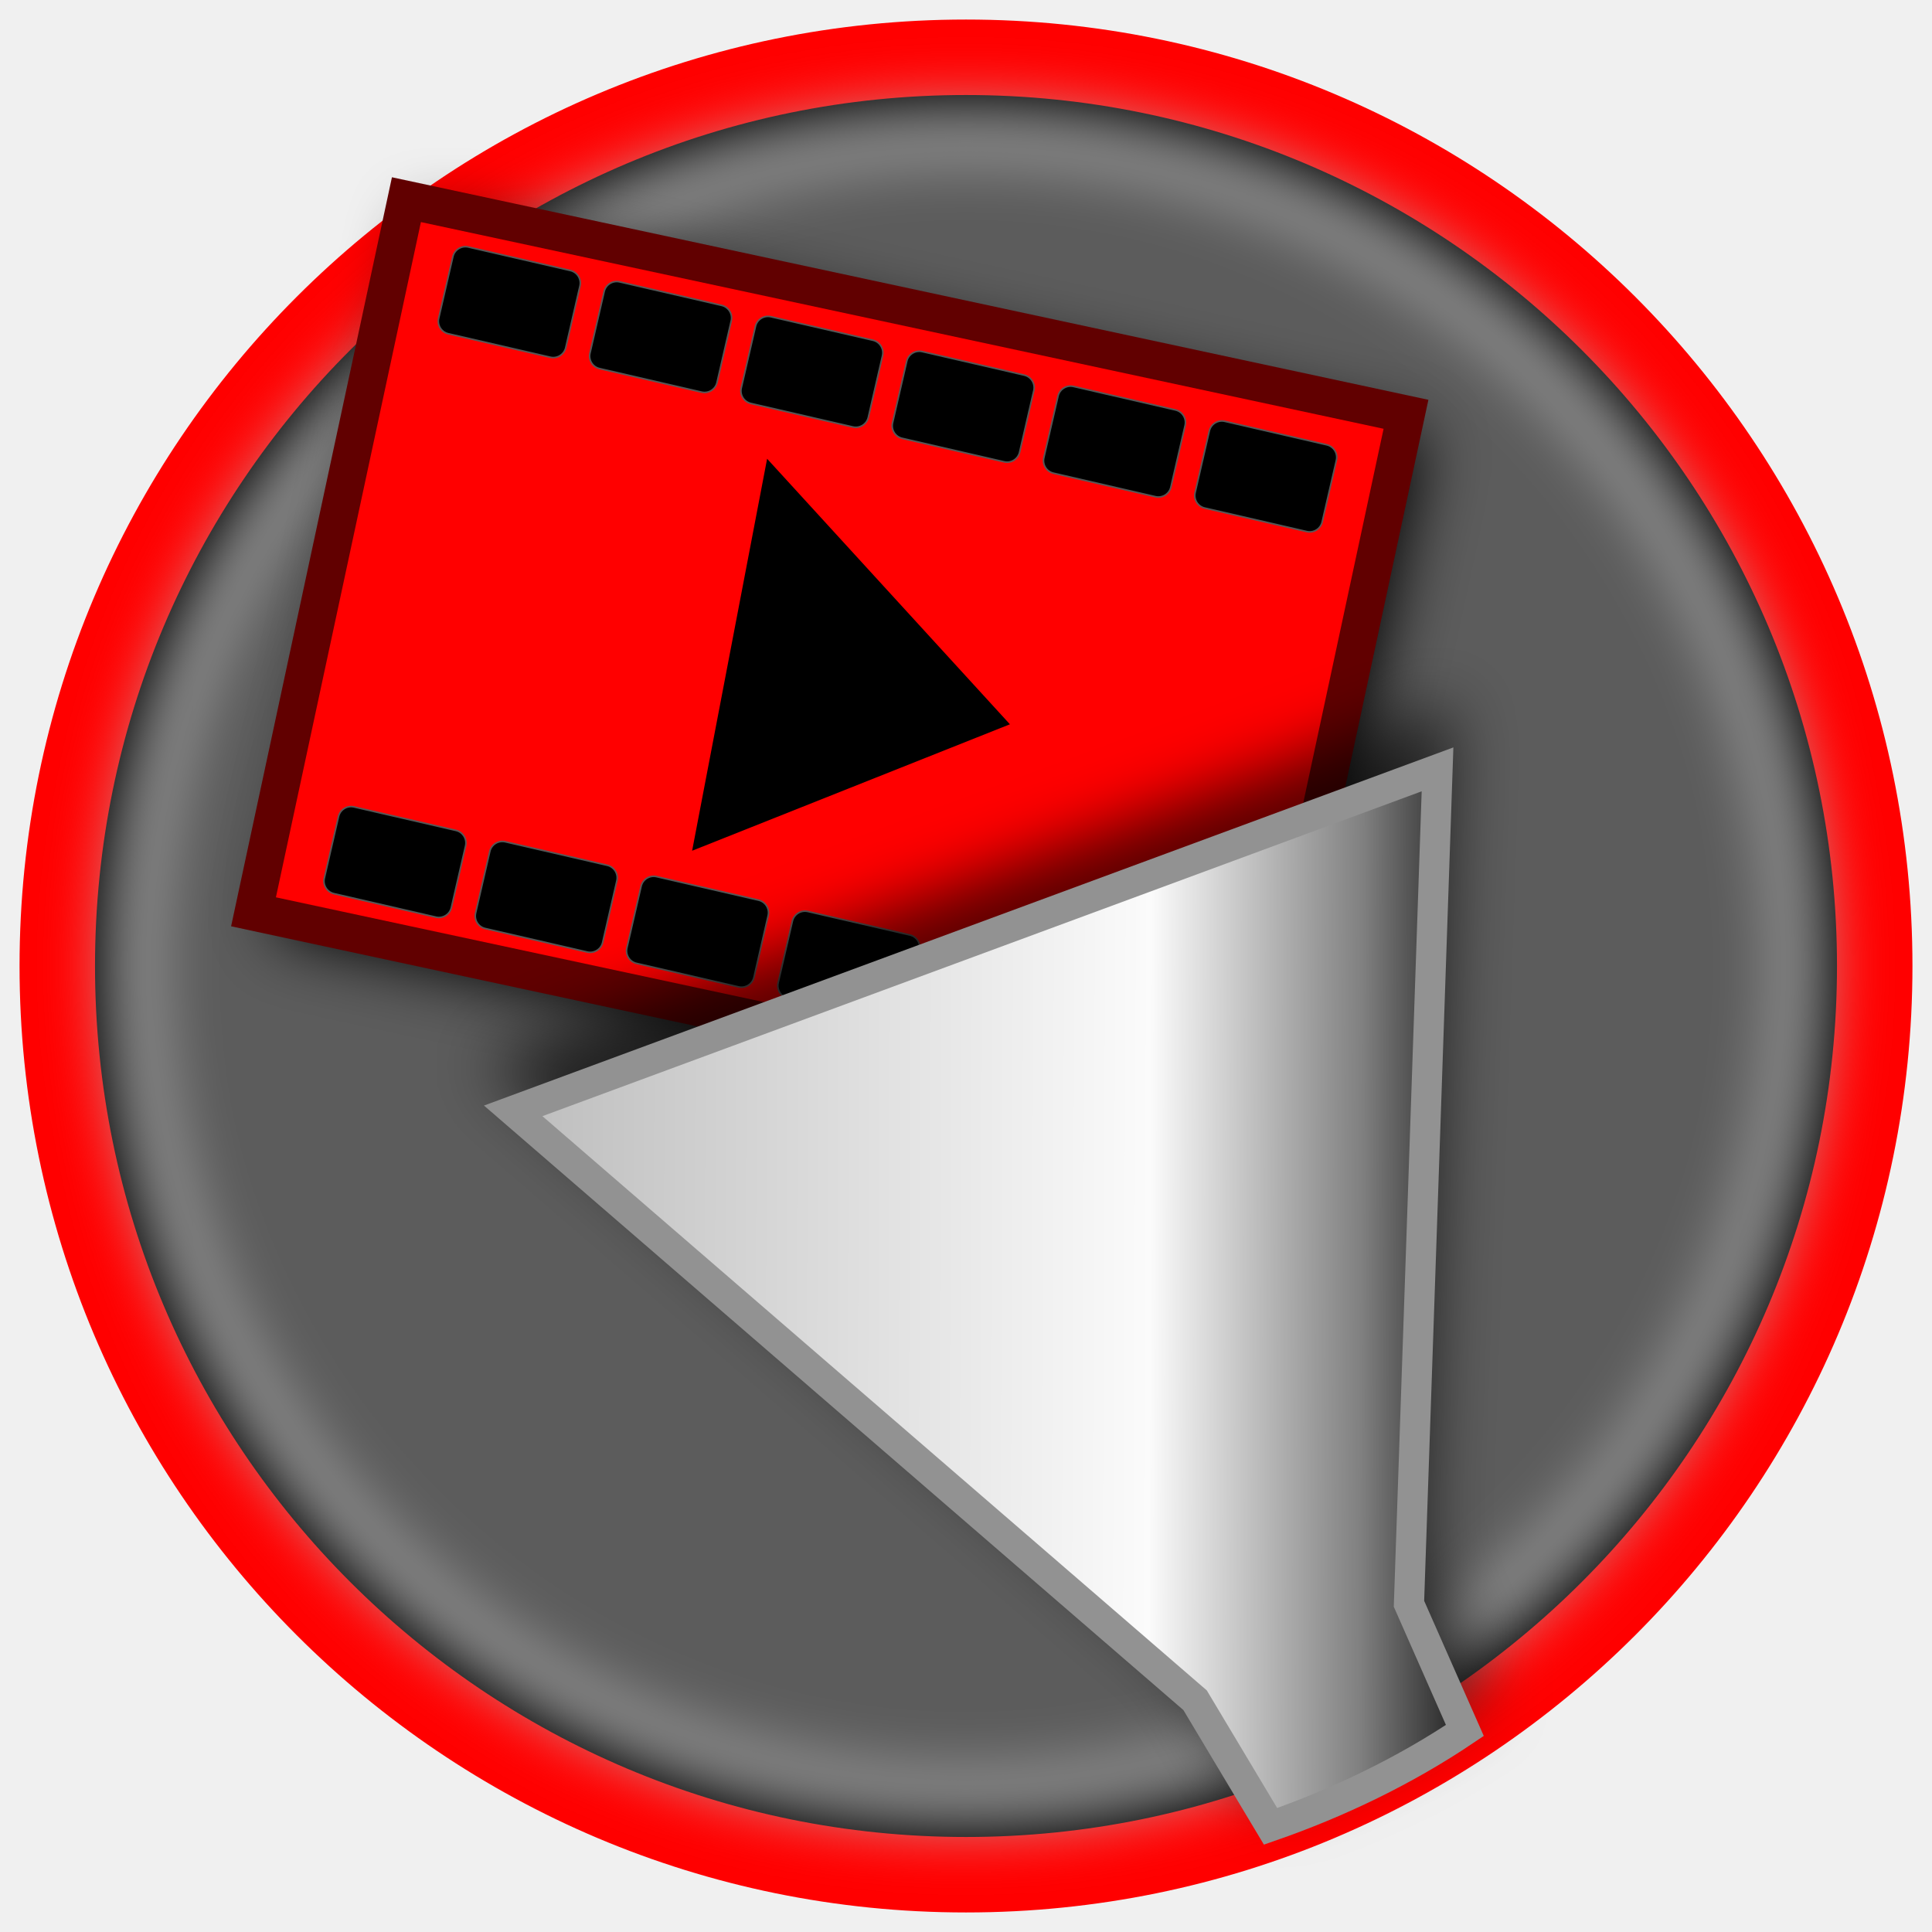
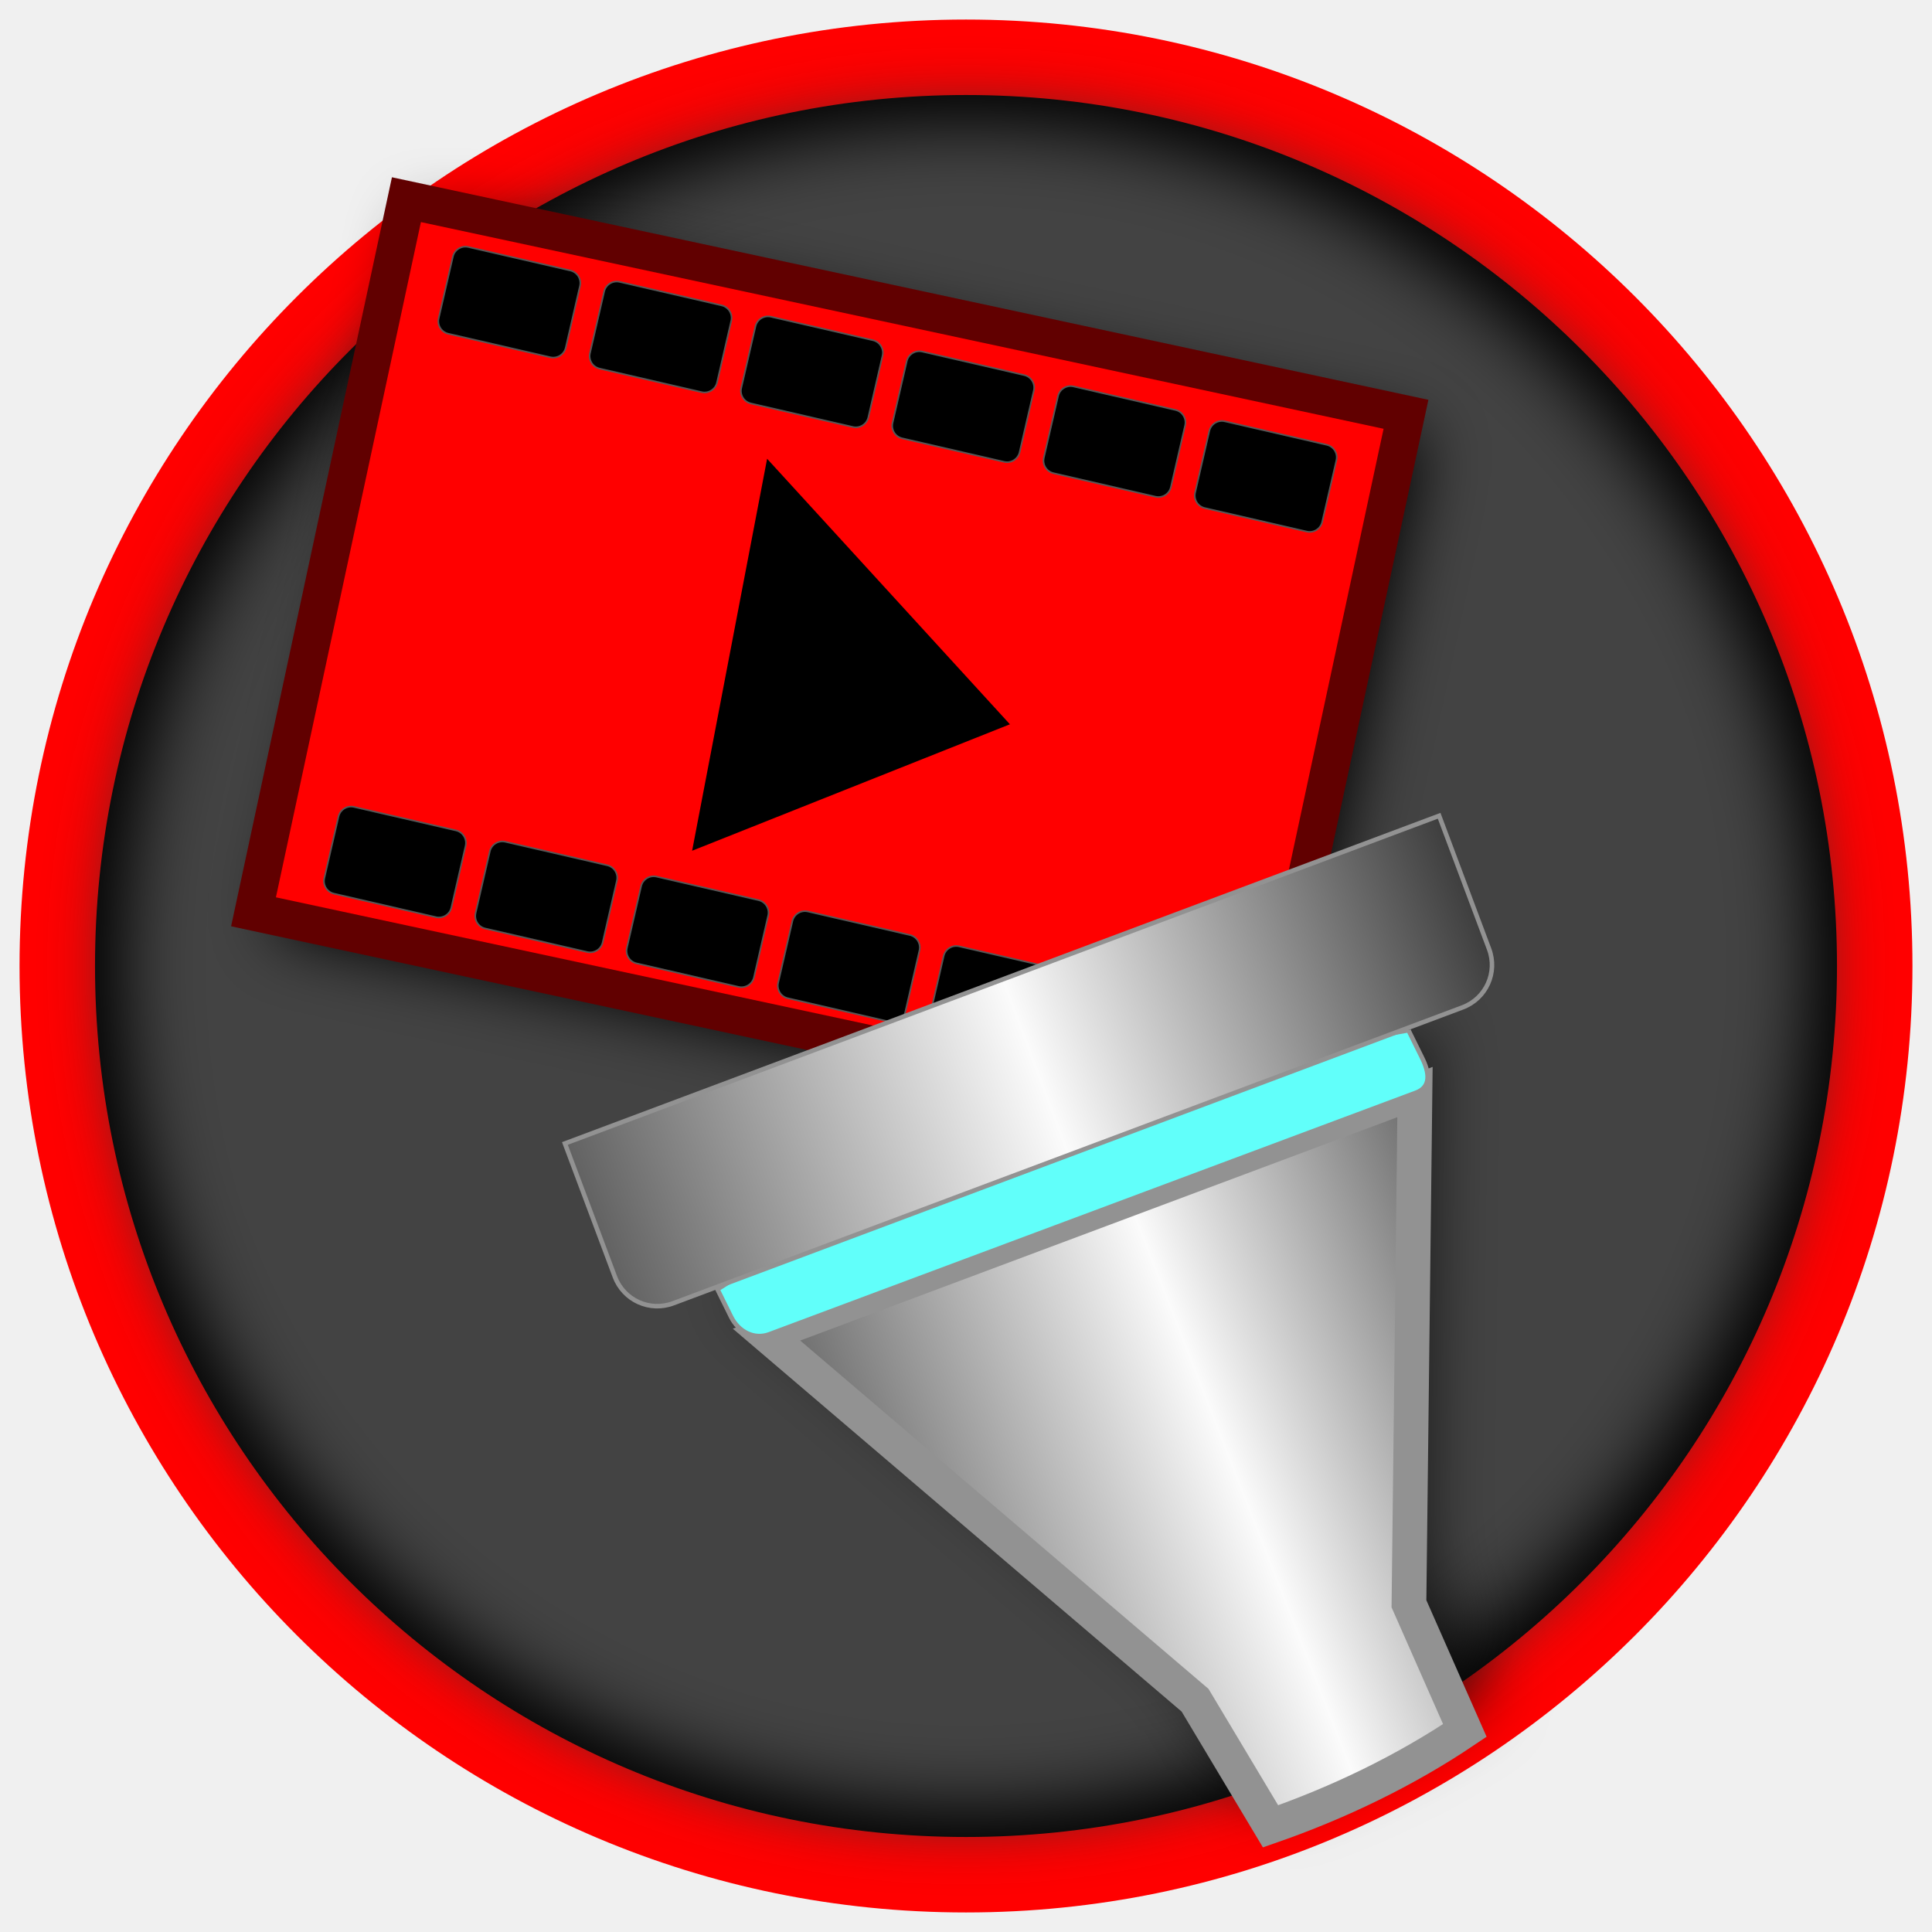
- <svg xmlns="http://www.w3.org/2000/svg" style="isolation:isolate" viewBox="0 0 128 128" width="128" height="128" version="1.1" id="svg129">
+ <svg xmlns="http://www.w3.org/2000/svg" xmlns:xlink="http://www.w3.org/1999/xlink" style="isolation:isolate" viewBox="0 0 128 128" width="128" height="128" version="1.1" id="svg129">
  <defs id="defs5">
-     <clipPath id="_clipPath_pP9F5i8xqONSgA8hm7i0dYywuLau13cZ">
-       <rect width="128" height="128" id="rect2" />
-     </clipPath>
-     <clipPath id="_clipPath_qtsQP6hj5ZXXIl8SjDk24VErsSwFA16O">
-       <rect id="rect7" fill="rgb(255,255,255)" transform="matrix(1,0,0,1,0,0)" height="128" width="128" y="0" x="0" />
-     </clipPath>
-     <clipPath id="_clipPath_vMQO7OMwtY4spsgIAMrrz3l4yUzy5hVR">
-       <rect style="fill:#ffffff" id="rect10" height="128" width="128" y="0" x="0" />
-     </clipPath>
+     <linearGradient gradientUnits="userSpaceOnUse" gradientTransform="matrix(63.051,0,0,70.028,34,50.972)" y2="0.632" x2="1.175" y1="0.916" x1="0.417" id="linearGradient913" spreadMethod="reflect">
+       <stop id="stop905" style="stop-color:#626262;stop-opacity:1" stop-opacity="1" offset="0" />
+       <stop id="stop907" style="stop-color:rgb(251,251,251)" stop-opacity="1" offset="0.501" />
+       <stop id="stop909" style="stop-color:#3e3e3e;stop-opacity:1" stop-opacity="1" offset="1" />
+       <stop id="stop911" style="stop-color:rgb(34,34,34)" stop-opacity="1" offset="1" />
+     </linearGradient>
    <defs id="defs18">
      <filter style="color-interpolation-filters:sRGB" filterUnits="objectBoundingBox" height="4" width="4" y="-2" x="-2" id="WRFd4d3NpfOnJD4am1MuHZCbkU5yCMiX">
        <feGaussianBlur id="feGaussianBlur15" stdDeviation="2.147" />
      </filter>
    </defs>
    <defs id="defs31">
      <filter style="color-interpolation-filters:sRGB" filterUnits="objectBoundingBox" height="4" width="4" y="-2" x="-2" id="PRyrt8jTOCg9IXoUGN4z0RxWDRVjClqJ">
        <feGaussianBlur id="feGaussianBlur28" stdDeviation="2.214" />
      </filter>
    </defs>
    <defs id="defs87">
      <filter style="color-interpolation-filters:sRGB" filterUnits="objectBoundingBox" height="4" width="4" y="-2" x="-2" id="kqS1lDdwMTTsE2exyKNqwGfAMAZA3VPE">
        <feGaussianBlur id="feGaussianBlur76" stdDeviation="2.147" in="SourceGraphic" />
        <feOffset id="feOffset78" result="pf_100_offsetBlur" dy="-3" dx="0" />
        <feFlood id="feFlood80" flood-opacity="0.65" flood-color="#000000" />
        <feComposite id="feComposite82" result="pf_100_dropShadow" operator="in" in2="pf_100_offsetBlur" />
        <feBlend id="feBlend84" mode="normal" in2="pf_100_dropShadow" in="SourceGraphic" />
      </filter>
    </defs>
+     <linearGradient xlink:href="#linearGradient913" id="linearGradient914" gradientUnits="userSpaceOnUse" gradientTransform="matrix(63.051,0,0,70.028,34,50.972)" x1="0.417" y1="0.916" x2="1.173" y2="0.59" spreadMethod="reflect" />
+     <linearGradient xlink:href="#linearGradient913" id="linearGradient878" x1="15.096" y1="94.4" x2="76.952" y2="94.4" gradientUnits="userSpaceOnUse" spreadMethod="pad" gradientTransform="translate(-6.64197,-5.611457)" />
  </defs>
  <circle style="vector-effect:non-scaling-stroke;fill:#000000;stroke:#ff0000;stroke-width:5;stroke-linecap:butt;stroke-linejoin:miter;stroke-miterlimit:4;stroke-dasharray:none;stroke-opacity:1" id="circle13" stroke-miterlimit="4" r="60.205" cy="64" cx="64" />
-   <circle cx="64" cy="64" r="55.42" stroke-miterlimit="4" id="circle20" style="vector-effect:non-scaling-stroke;fill:#5c5c5c;stroke:#d9d9d9;stroke-width:2.1;stroke-linecap:butt;stroke-linejoin:miter;stroke-miterlimit:4;filter:url(#WRFd4d3NpfOnJD4am1MuHZCbkU5yCMiX);stroke-dasharray:none;fill-opacity:1" />
+   <circle cx="64" cy="64" r="55.42" stroke-miterlimit="4" id="circle20" style="vector-effect:non-scaling-stroke;fill:#434343;stroke:#2c2c2c;stroke-width:2.1;stroke-linecap:butt;stroke-linejoin:miter;stroke-miterlimit:4;filter:url(#WRFd4d3NpfOnJD4am1MuHZCbkU5yCMiX);stroke-dasharray:none;fill-opacity:1;stroke-opacity:1" />
  <g style="filter:url(#PRyrt8jTOCg9IXoUGN4z0RxWDRVjClqJ)" id="g26">
    <rect style="fill:#000000" id="rect24" transform="matrix(0.978,0.21,-0.21,0.978,10.75,-10.807)" height="48.242" width="67.713" y="21.11" x="22.42" />
  </g>
  <rect style="vector-effect:non-scaling-stroke;fill:#ff0000;stroke:#610000;stroke-width:2.5;stroke-linecap:butt;stroke-linejoin:miter;stroke-miterlimit:2;stroke-dasharray:none;stroke-opacity:1" id="rect33" stroke-miterlimit="2" transform="rotate(12.11876)" height="48.256" width="67.733" y="7.281" x="29.104" />
  <path style="vector-effect:non-scaling-stroke;fill:#000000;stroke:#000000;stroke-width:0.151;stroke-linecap:butt;stroke-linejoin:miter;stroke-miterlimit:4;stroke-opacity:1" id="path35" stroke-miterlimit="4" d="M 45.955,56.243 50.869,30.557 66.78,47.956 Z" />
  <g id="g61">
    <path style="fill:#000000" id="path37" d="m 23.45,53.46 6.758,1.557 c 0.459,0.106 0.745,0.564 0.64,1.022 l -0.942,4.086 c -0.105,0.458 -0.564,0.745 -1.022,0.639 L 22.125,59.207 C 21.667,59.101 21.38,58.643 21.486,58.185 l 0.941,-4.086 c 0.106,-0.458 0.564,-0.745 1.023,-0.639 z" />
    <path style="vector-effect:non-scaling-stroke;fill:none;stroke:#565656;stroke-width:0.105;stroke-linecap:butt;stroke-linejoin:miter;stroke-miterlimit:2;stroke-opacity:1" id="path39" stroke-miterlimit="2" d="m 23.45,53.46 6.758,1.557 c 0.459,0.106 0.745,0.564 0.64,1.022 l -0.942,4.086 c -0.105,0.458 -0.564,0.745 -1.022,0.639 L 22.125,59.207 C 21.667,59.101 21.38,58.643 21.486,58.185 l 0.941,-4.086 c 0.106,-0.458 0.564,-0.745 1.023,-0.639 z" />
    <path style="fill:#000000" id="path41" d="m 33.473,55.769 6.758,1.558 c 0.459,0.105 0.745,0.563 0.64,1.022 l -0.942,4.085 c -0.105,0.459 -0.563,0.746 -1.022,0.64 L 32.148,61.517 C 31.69,61.411 31.403,60.953 31.509,60.494 l 0.941,-4.085 c 0.106,-0.459 0.564,-0.745 1.023,-0.64 z" />
    <path style="vector-effect:non-scaling-stroke;fill:none;stroke:#565656;stroke-width:0.105;stroke-linecap:butt;stroke-linejoin:miter;stroke-miterlimit:2;stroke-opacity:1" id="path43" stroke-miterlimit="2" d="m 33.473,55.769 6.758,1.558 c 0.459,0.105 0.745,0.563 0.64,1.022 l -0.942,4.085 c -0.105,0.459 -0.563,0.746 -1.022,0.64 L 32.148,61.517 C 31.69,61.411 31.403,60.953 31.509,60.494 l 0.941,-4.085 c 0.106,-0.459 0.564,-0.745 1.023,-0.64 z" />
    <path style="fill:#000000" id="path45" d="m 43.496,58.079 6.759,1.557 c 0.458,0.106 0.745,0.564 0.639,1.023 l -0.941,4.085 c -0.106,0.459 -0.564,0.745 -1.023,0.639 l -6.758,-1.557 c -0.459,-0.106 -0.745,-0.564 -0.64,-1.022 l 0.942,-4.086 c 0.105,-0.458 0.563,-0.745 1.022,-0.639 z" />
    <path style="vector-effect:non-scaling-stroke;fill:none;stroke:#565656;stroke-width:0.105;stroke-linecap:butt;stroke-linejoin:miter;stroke-miterlimit:2;stroke-opacity:1" id="path47" stroke-miterlimit="2" d="m 43.496,58.079 6.759,1.557 c 0.458,0.106 0.745,0.564 0.639,1.023 l -0.941,4.085 c -0.106,0.459 -0.564,0.745 -1.023,0.639 l -6.758,-1.557 c -0.459,-0.106 -0.745,-0.564 -0.64,-1.022 l 0.942,-4.086 c 0.105,-0.458 0.563,-0.745 1.022,-0.639 z" />
    <path style="fill:#000000" id="path49" d="m 53.519,60.388 6.759,1.558 c 0.458,0.105 0.745,0.564 0.639,1.022 l -0.941,4.086 c -0.106,0.458 -0.564,0.745 -1.023,0.639 L 52.195,66.136 C 51.736,66.03 51.45,65.572 51.555,65.113 l 0.942,-4.085 c 0.106,-0.459 0.564,-0.745 1.022,-0.64 z" />
    <path style="vector-effect:non-scaling-stroke;fill:none;stroke:#565656;stroke-width:0.105;stroke-linecap:butt;stroke-linejoin:miter;stroke-miterlimit:2;stroke-opacity:1" id="path51" stroke-miterlimit="2" d="m 53.519,60.388 6.759,1.558 c 0.458,0.105 0.745,0.564 0.639,1.022 l -0.941,4.086 c -0.106,0.458 -0.564,0.745 -1.023,0.639 L 52.195,66.136 C 51.736,66.03 51.45,65.572 51.555,65.113 l 0.942,-4.085 c 0.106,-0.459 0.564,-0.745 1.022,-0.64 z" />
    <path style="fill:#000000" id="path53" d="m 63.542,62.698 6.759,1.557 c 0.459,0.106 0.745,0.564 0.639,1.023 l -0.941,4.085 c -0.106,0.459 -0.564,0.745 -1.022,0.64 L 62.218,68.445 C 61.76,68.34 61.473,67.882 61.579,67.423 l 0.941,-4.085 c 0.106,-0.459 0.564,-0.746 1.022,-0.64 z" />
    <path style="vector-effect:non-scaling-stroke;fill:none;stroke:#565656;stroke-width:0.105;stroke-linecap:butt;stroke-linejoin:miter;stroke-miterlimit:2;stroke-opacity:1" id="path55" stroke-miterlimit="2" d="m 63.542,62.698 6.759,1.557 c 0.459,0.106 0.745,0.564 0.639,1.023 l -0.941,4.085 c -0.106,0.459 -0.564,0.745 -1.022,0.64 L 62.218,68.445 C 61.76,68.34 61.473,67.882 61.579,67.423 l 0.941,-4.085 c 0.106,-0.459 0.564,-0.746 1.022,-0.64 z" />
    <path style="fill:#000000" id="path57" d="m 73.566,65.008 6.758,1.557 c 0.459,0.106 0.745,0.564 0.64,1.022 l -0.942,4.086 C 79.917,72.131 79.458,72.418 79,72.312 l -6.759,-1.557 c -0.458,-0.106 -0.745,-0.564 -0.639,-1.023 l 0.941,-4.085 c 0.106,-0.458 0.564,-0.745 1.023,-0.639 z" />
    <path style="vector-effect:non-scaling-stroke;fill:none;stroke:#565656;stroke-width:0.105;stroke-linecap:butt;stroke-linejoin:miter;stroke-miterlimit:2;stroke-opacity:1" id="path59" stroke-miterlimit="2" d="m 73.566,65.008 6.758,1.557 c 0.459,0.106 0.745,0.564 0.64,1.022 l -0.942,4.086 C 79.917,72.131 79.458,72.418 79,72.312 l -6.759,-1.557 c -0.458,-0.106 -0.745,-0.564 -0.639,-1.023 l 0.941,-4.085 c 0.106,-0.458 0.564,-0.745 1.023,-0.639 z" />
  </g>
  <g style="filter:url(#kqS1lDdwMTTsE2exyKNqwGfAMAZA3VPE)" id="g74">
-     <linearGradient gradientUnits="userSpaceOnUse" gradientTransform="matrix(63.051,0,0,70.028,34,50.972)" y2="0.504" x2="1.018" y1="0.5" x1="-7.9605132e-05" id="_lgradient_0">
-       <stop id="stop63" style="stop-color:rgb(189,189,189)" stop-opacity="1" offset="0.435%" />
-       <stop id="stop65" style="stop-color:rgb(251,251,251)" stop-opacity="1" offset="65.652%" />
-       <stop id="stop67" style="stop-color:rgb(128,128,128)" stop-opacity="1" offset="87.391%" />
-       <stop id="stop69" style="stop-color:rgb(34,34,34)" stop-opacity="1" offset="97.826%" />
+     <linearGradient gradientUnits="userSpaceOnUse" gradientTransform="matrix(63.051,0,0,70.028,34,50.972)" y2="0.632" x2="1.175" y1="0.916" x1="0.417" id="_lgradient_0" spreadMethod="reflect">
+       <stop id="stop63" style="stop-color:rgb(189,189,189)" stop-opacity="1" offset="0" />
+       <stop id="stop65" style="stop-color:rgb(251,251,251)" stop-opacity="1" offset="0.465" />
+       <stop id="stop67" style="stop-color:rgb(128,128,128)" stop-opacity="1" offset="87.391" />
+       <stop id="stop69" style="stop-color:rgb(34,34,34)" stop-opacity="1" offset="1" />
    </linearGradient>
-     <path style="vector-effect:non-scaling-stroke;fill:url(#_lgradient_0);stroke:#929292;stroke-width:2;stroke-linecap:butt;stroke-linejoin:miter;stroke-miterlimit:4;stroke-dasharray:none" id="path72" stroke-miterlimit="4" d="m 84.178,121 -5,-8.355 L 34,73.597 95.24,50.972 l -1.892,55.282 3.703,8.394 c -3.97,2.676 -8.394,4.796 -12.873,6.352 z" />
+     <path style="opacity:1;vector-effect:non-scaling-stroke;fill:url(#linearGradient914);stroke:#929292;stroke-width:2.3;stroke-linecap:butt;stroke-linejoin:miter;stroke-miterlimit:4;stroke-dasharray:none" d="m 50.783,88.422 28.394,24.223 5,8.355 c 4.479,-1.556 8.903,-3.676 12.873,-6.352 l -3.703,-8.395 0.399,-33.902 z" id="path72" />
  </g>
  <g id="g113">
    <path style="fill:#000000" id="path89" d="m 31.027,16.365 6.758,1.557 c 0.459,0.106 0.745,0.564 0.64,1.022 l -0.942,4.086 c -0.105,0.458 -0.564,0.745 -1.022,0.639 l -6.759,-1.557 c -0.458,-0.106 -0.745,-0.564 -0.639,-1.023 l 0.941,-4.085 c 0.106,-0.459 0.564,-0.745 1.023,-0.639 z" />
    <path style="vector-effect:non-scaling-stroke;fill:none;stroke:#565656;stroke-width:0.105;stroke-linecap:butt;stroke-linejoin:miter;stroke-miterlimit:2;stroke-opacity:1" id="path91" stroke-miterlimit="2" d="m 31.027,16.365 6.758,1.557 c 0.459,0.106 0.745,0.564 0.64,1.022 l -0.942,4.086 c -0.105,0.458 -0.564,0.745 -1.022,0.639 l -6.759,-1.557 c -0.458,-0.106 -0.745,-0.564 -0.639,-1.023 l 0.941,-4.085 c 0.106,-0.459 0.564,-0.745 1.023,-0.639 z" />
    <path style="fill:#000000" id="path93" d="m 41.05,18.674 6.758,1.558 c 0.459,0.105 0.746,0.563 0.64,1.022 l -0.942,4.085 c -0.105,0.459 -0.563,0.745 -1.022,0.64 l -6.758,-1.558 c -0.459,-0.105 -0.746,-0.563 -0.64,-1.022 l 0.941,-4.085 c 0.106,-0.459 0.564,-0.745 1.023,-0.64 z" />
    <path style="vector-effect:non-scaling-stroke;fill:none;stroke:#565656;stroke-width:0.105;stroke-linecap:butt;stroke-linejoin:miter;stroke-miterlimit:2;stroke-opacity:1" id="path95" stroke-miterlimit="2" d="m 41.05,18.674 6.758,1.558 c 0.459,0.105 0.746,0.563 0.64,1.022 l -0.942,4.085 c -0.105,0.459 -0.563,0.745 -1.022,0.64 l -6.758,-1.558 c -0.459,-0.105 -0.746,-0.563 -0.64,-1.022 l 0.941,-4.085 c 0.106,-0.459 0.564,-0.745 1.023,-0.64 z" />
    <path style="fill:#000000" id="path97" d="m 51.073,20.984 6.759,1.557 c 0.458,0.106 0.745,0.564 0.639,1.022 l -0.941,4.086 c -0.106,0.458 -0.564,0.745 -1.023,0.639 l -6.758,-1.557 c -0.459,-0.106 -0.745,-0.564 -0.64,-1.022 l 0.942,-4.086 c 0.105,-0.458 0.563,-0.745 1.022,-0.639 z" />
    <path style="vector-effect:non-scaling-stroke;fill:none;stroke:#565656;stroke-width:0.105;stroke-linecap:butt;stroke-linejoin:miter;stroke-miterlimit:2;stroke-opacity:1" id="path99" stroke-miterlimit="2" d="m 51.073,20.984 6.759,1.557 c 0.458,0.106 0.745,0.564 0.639,1.022 l -0.941,4.086 c -0.106,0.458 -0.564,0.745 -1.023,0.639 l -6.758,-1.557 c -0.459,-0.106 -0.745,-0.564 -0.64,-1.022 l 0.942,-4.086 c 0.105,-0.458 0.563,-0.745 1.022,-0.639 z" />
    <path style="fill:#000000" id="path101" d="m 61.096,23.293 6.759,1.558 c 0.458,0.105 0.745,0.563 0.639,1.022 l -0.941,4.085 c -0.106,0.459 -0.564,0.746 -1.022,0.64 l -6.759,-1.557 c -0.459,-0.106 -0.745,-0.564 -0.639,-1.023 l 0.941,-4.085 c 0.106,-0.459 0.564,-0.745 1.022,-0.64 z" />
    <path style="vector-effect:non-scaling-stroke;fill:none;stroke:#565656;stroke-width:0.105;stroke-linecap:butt;stroke-linejoin:miter;stroke-miterlimit:2;stroke-opacity:1" id="path103" stroke-miterlimit="2" d="m 61.096,23.293 6.759,1.558 c 0.458,0.105 0.745,0.563 0.639,1.022 l -0.941,4.085 c -0.106,0.459 -0.564,0.746 -1.022,0.64 l -6.759,-1.557 c -0.459,-0.106 -0.745,-0.564 -0.639,-1.023 l 0.941,-4.085 c 0.106,-0.459 0.564,-0.745 1.022,-0.64 z" />
    <path style="fill:#000000" id="path105" d="m 71.12,25.603 6.758,1.557 c 0.459,0.106 0.745,0.564 0.639,1.023 l -0.941,4.085 c -0.106,0.459 -0.564,0.745 -1.022,0.64 L 69.795,31.35 C 69.337,31.245 69.05,30.786 69.156,30.328 l 0.941,-4.086 c 0.106,-0.458 0.564,-0.745 1.023,-0.639 z" />
    <path style="vector-effect:non-scaling-stroke;fill:none;stroke:#565656;stroke-width:0.105;stroke-linecap:butt;stroke-linejoin:miter;stroke-miterlimit:2;stroke-opacity:1" id="path107" stroke-miterlimit="2" d="m 71.12,25.603 6.758,1.557 c 0.459,0.106 0.745,0.564 0.639,1.023 l -0.941,4.085 c -0.106,0.459 -0.564,0.745 -1.022,0.64 L 69.795,31.35 C 69.337,31.245 69.05,30.786 69.156,30.328 l 0.941,-4.086 c 0.106,-0.458 0.564,-0.745 1.023,-0.639 z" />
    <path style="fill:#000000" id="path109" d="m 81.143,27.913 6.758,1.557 c 0.459,0.106 0.745,0.564 0.64,1.022 l -0.942,4.086 c -0.105,0.458 -0.563,0.745 -1.022,0.639 L 79.818,33.66 C 79.36,33.554 79.073,33.096 79.179,32.637 l 0.941,-4.085 c 0.106,-0.459 0.564,-0.745 1.023,-0.639 z" />
    <path style="vector-effect:non-scaling-stroke;fill:none;stroke:#565656;stroke-width:0.105;stroke-linecap:butt;stroke-linejoin:miter;stroke-miterlimit:2;stroke-opacity:1" id="path111" stroke-miterlimit="2" d="m 81.143,27.913 6.758,1.557 c 0.459,0.106 0.745,0.564 0.64,1.022 l -0.942,4.086 c -0.105,0.458 -0.563,0.745 -1.022,0.639 L 79.818,33.66 C 79.36,33.554 79.073,33.096 79.179,32.637 l 0.941,-4.085 c 0.106,-0.459 0.564,-0.745 1.023,-0.639 z" />
  </g>
+   <path transform="rotate(-20.54823)" style="opacity:1;fill:#61fffa;fill-opacity:1;stroke:#929292;stroke-width:0.3;stroke-miterlimit:2;stroke-dasharray:none;stroke-opacity:1" d="m 63.42,96.668 0.204,2.025 c 0.11,1.088 -0.101,2.027 -1.194,2.025 l -45.726,-0.052 c -1.093,-0.001 -1.863,-0.886 -1.973,-1.973 l -0.204,-2.025 c 14.07,-3.035 40.814,-1.589 48.894,0 z" id="rect880" />
+   <path transform="rotate(-20.54823)" style="opacity:1;fill:url(#linearGradient878);fill-opacity:1.0;stroke:#929292;stroke-width:0.3;stroke-miterlimit:2;stroke-dasharray:none;stroke-opacity:1" d="m 70.31,84.075 v 9.427 c 0,1.665 -1.34,3.005 -3.005,3.005 H 11.46 c -1.665,0 -3.005,-1.34 -3.005,-3.005 v -9.427 z" id="rect870" />
</svg>
